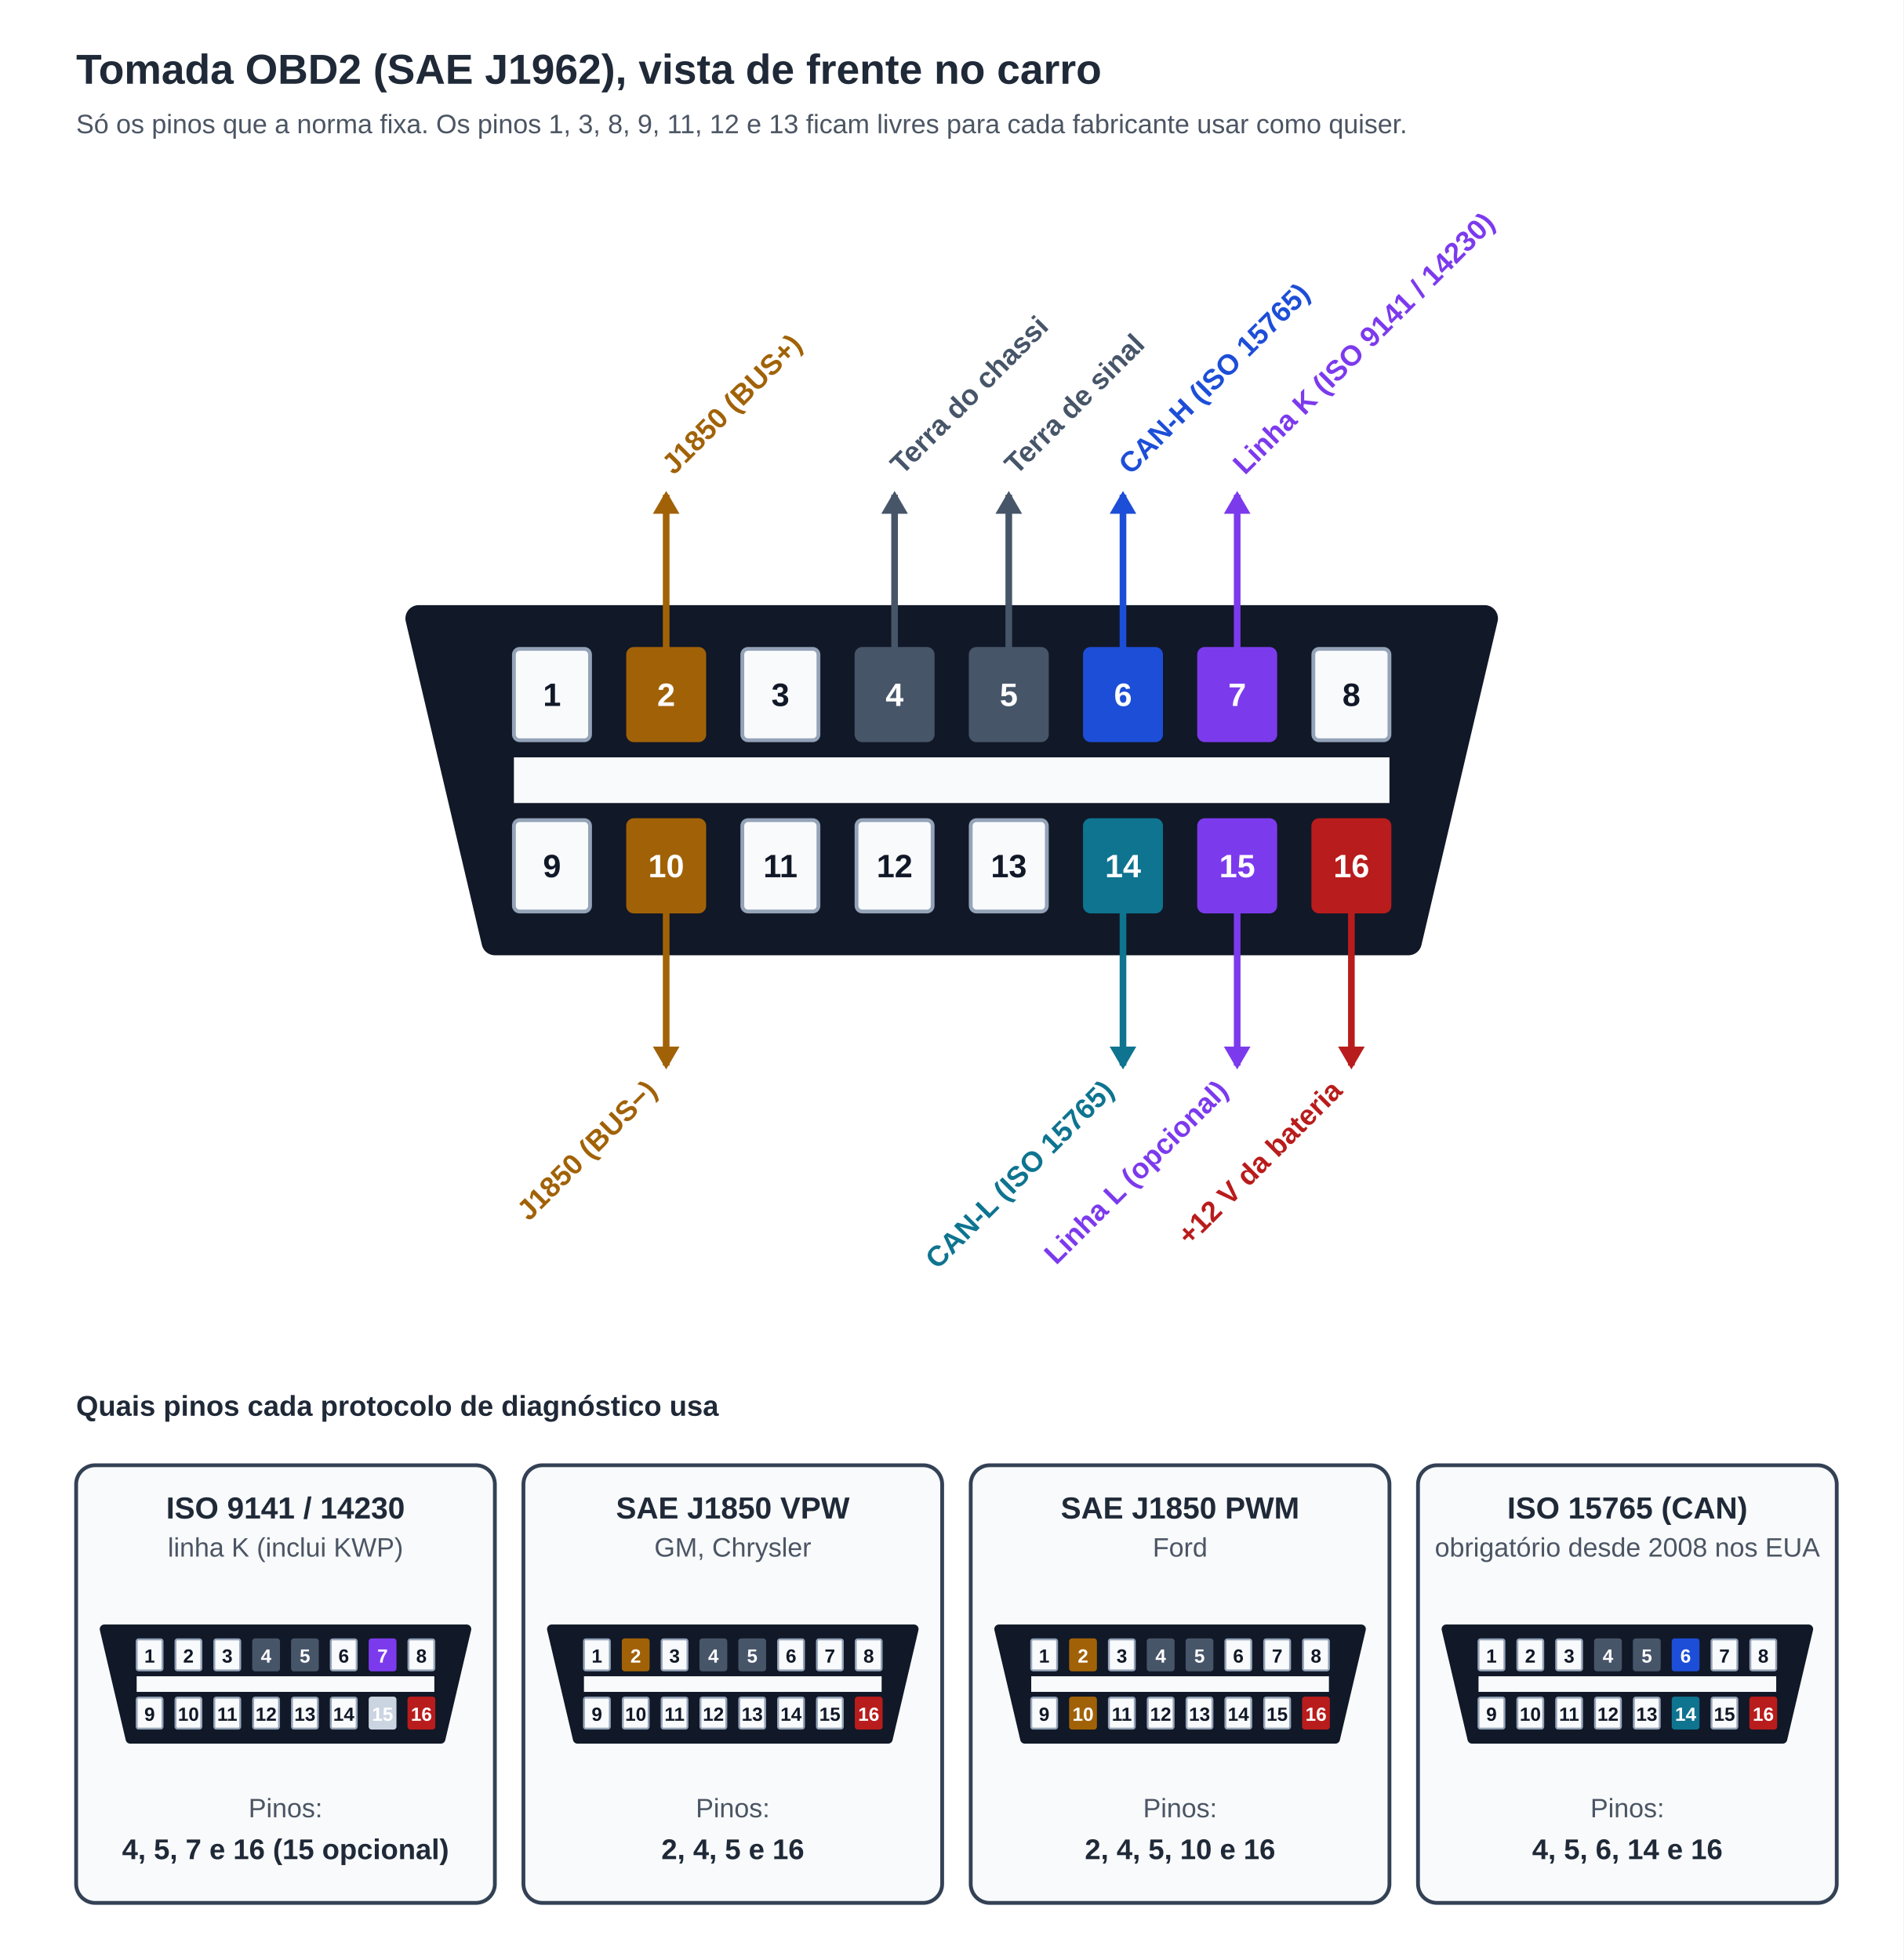
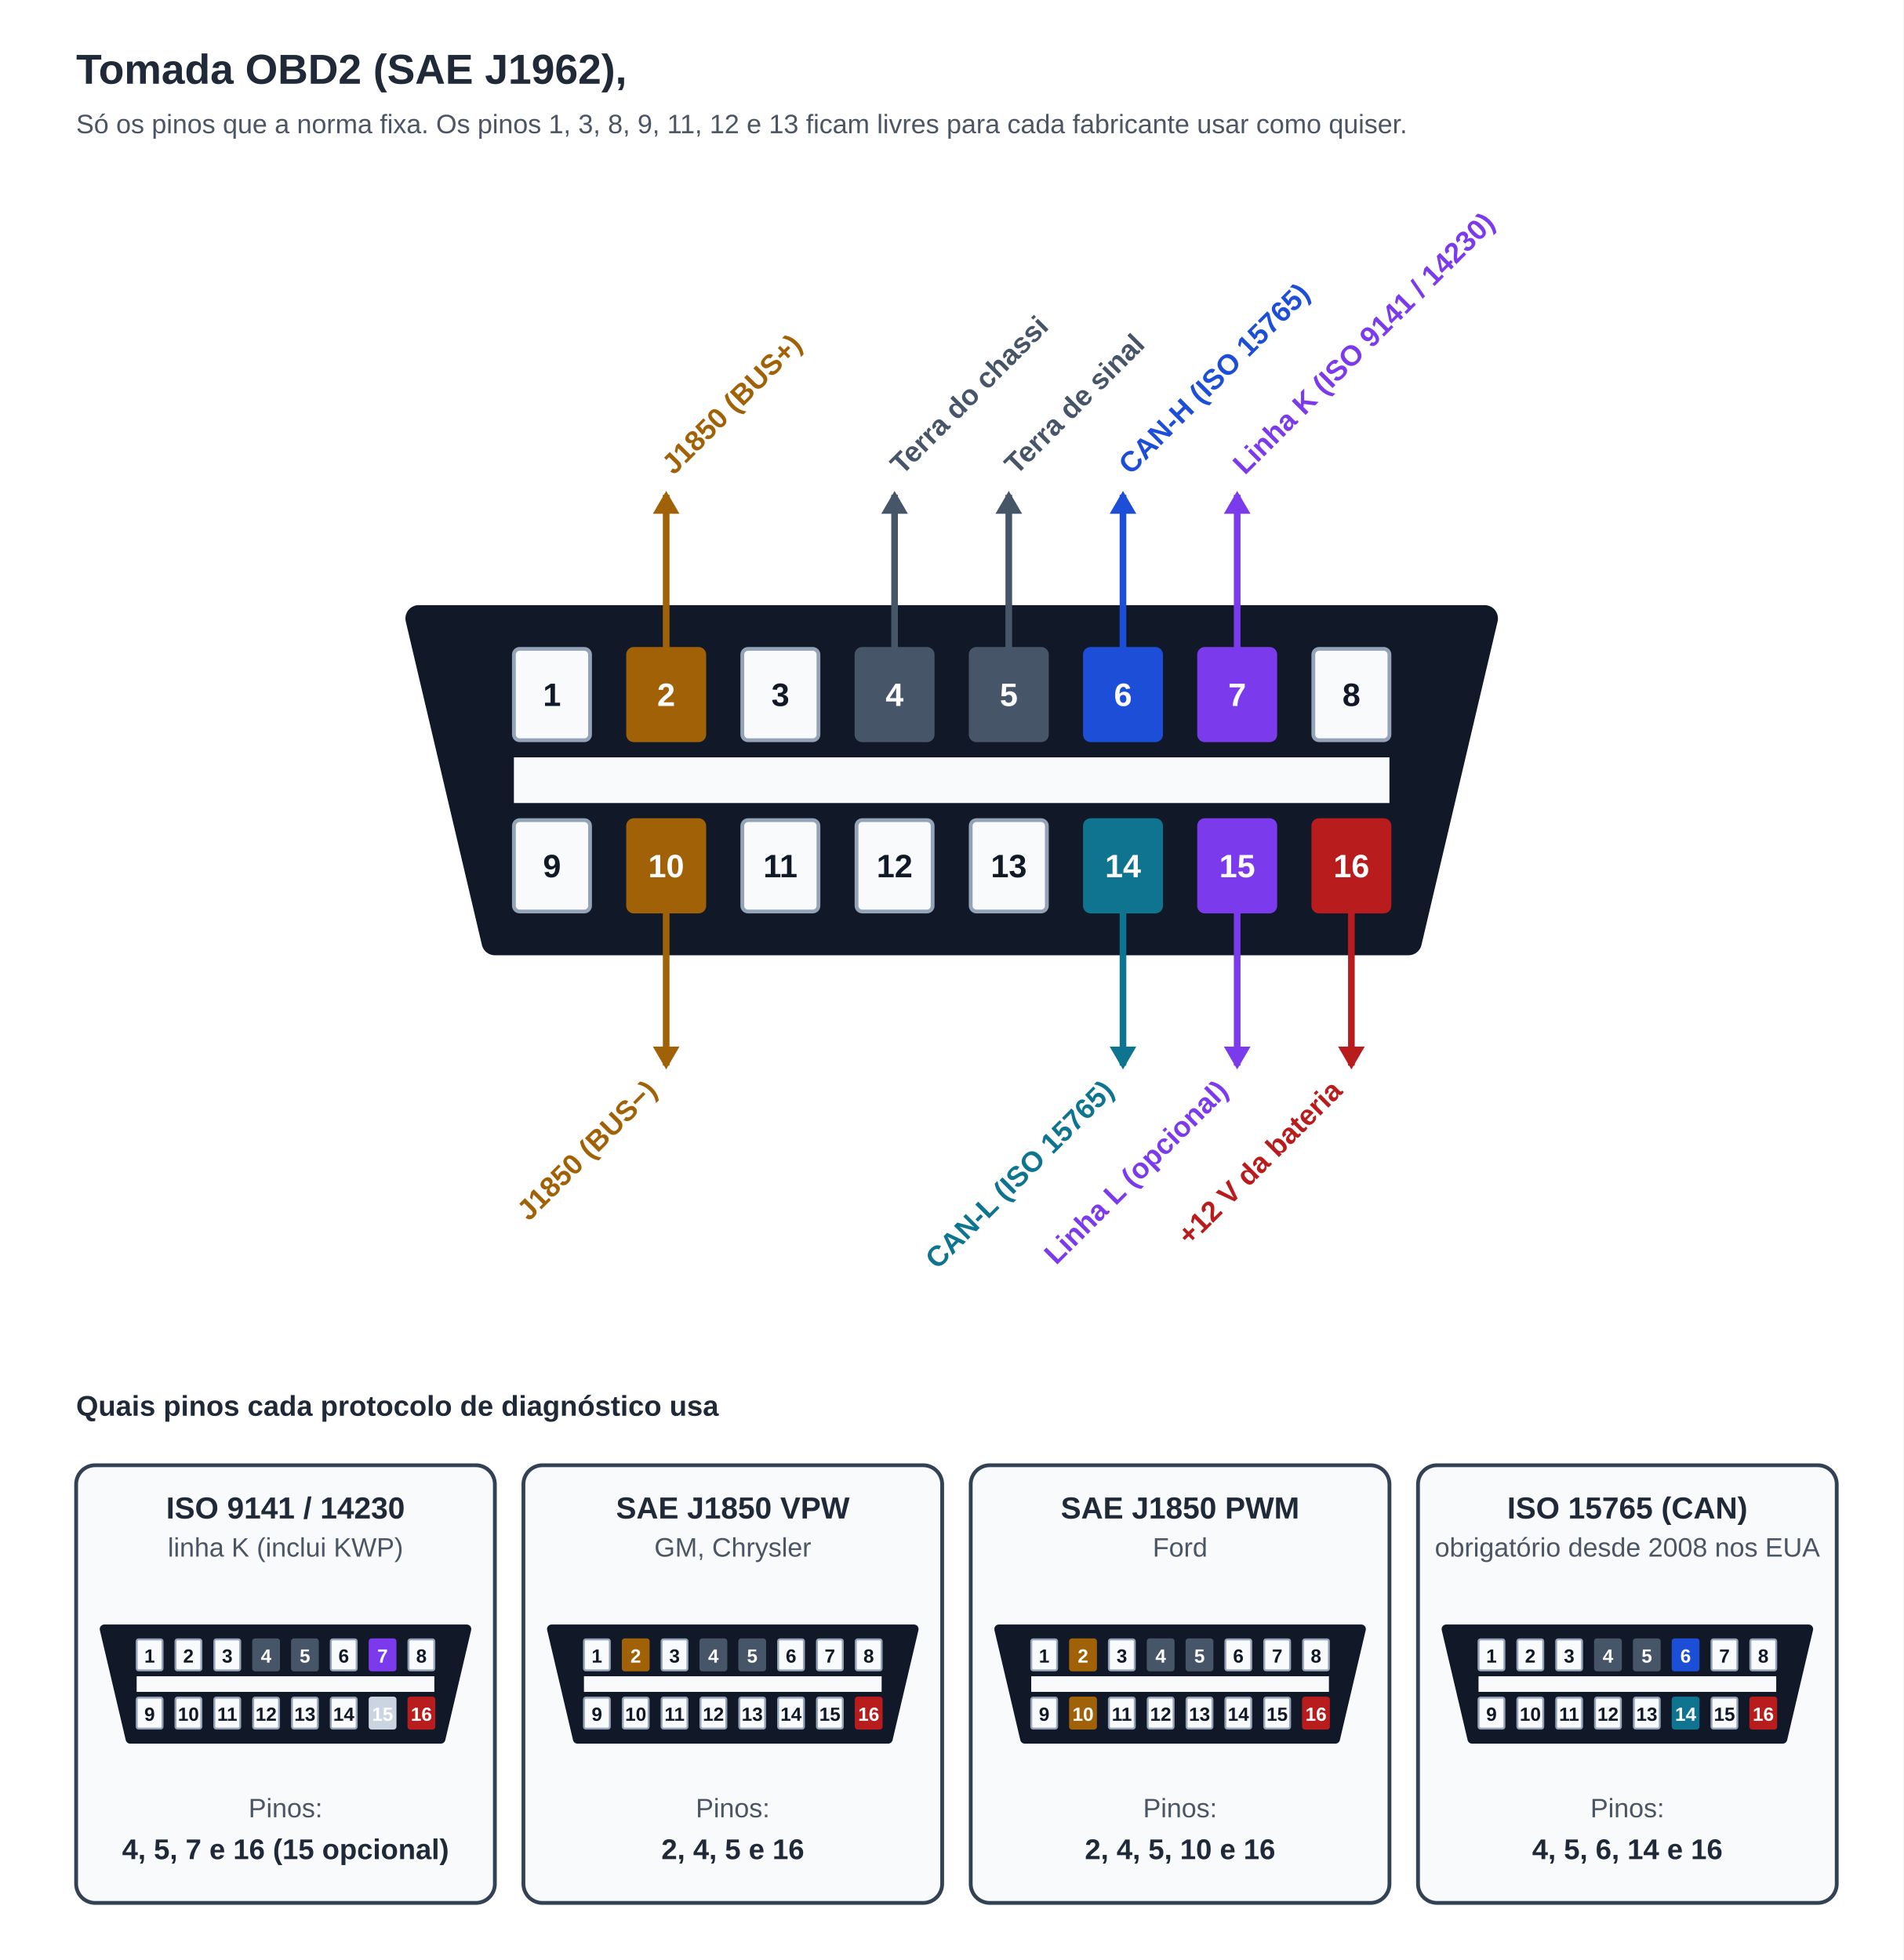
- <svg xmlns="http://www.w3.org/2000/svg" viewBox="0 0 1000 1030" width="1000" height="1030" role="img" aria-label="Tomada OBD2 vista de frente: pinos 1 a 8 em cima e 9 a 16 embaixo. Pino 2 J1850 BUS+, 4 terra do chassi, 5 terra de sinal, 6 CAN-H, 7 linha K, 10 J1850 BUS−, 14 CAN-L, 15 linha L opcional, 16 +12 V. Os demais ficam a critério do fabricante. ISO 9141/14230 usa 4, 5, 7 e 16; J1850 VPW 2, 4, 5 e 16; J1850 PWM 2, 4, 5, 10 e 16; CAN 4, 5, 6, 14 e 16.">
+ <svg xmlns="http://www.w3.org/2000/svg" viewBox="0 0 1000 1030" width="1000" height="1030" role="img" aria-label="Tomada OBD2: pinos 1 a 8 numa fileira e 9 a 16 na outra. Pino 2 J1850 BUS+, 4 terra do chassi, 5 terra de sinal, 6 CAN-H, 7 linha K, 10 J1850 BUS−, 14 CAN-L, 15 linha L opcional, 16 +12 V. Os demais ficam a critério do fabricante. ISO 9141/14230 usa 4, 5, 7 e 16; J1850 VPW 2, 4, 5 e 16; J1850 PWM 2, 4, 5, 10 e 16; CAN 4, 5, 6, 14 e 16.">
  <style>
text{font-family:Arial,Helvetica,'DejaVu Sans',sans-serif;fill:#1f2937;font-size:15px}
.t{font-size:22px;font-weight:700}.s{font-size:14px;fill:#4b5563}.m{text-anchor:middle}.e{text-anchor:end}
.n{font-size:17px;font-weight:700;text-anchor:middle;fill:#111827}.nl{font-size:17px;font-weight:700;text-anchor:middle;fill:#ffffff}
.lb{font-size:15px;font-weight:700}.h{font-size:16px;font-weight:700;text-anchor:middle}
.mini{font-size:10px;font-weight:700;text-anchor:middle;fill:#111827}.minil{font-size:10px;font-weight:700;text-anchor:middle;fill:#fff}
.b{fill:#f8fafc;stroke:#334155;stroke-width:2}
</style>
  <rect width="1000" height="1030" fill="#ffffff" />
-   <text x="40" y="44" class="t">Tomada OBD2 (SAE J1962), vista de frente no carro</text>
+   <text x="40" y="44" class="t">Tomada OBD2 (SAE J1962), </text>
  <text x="40" y="70" class="s">Só os pinos que a norma fixa. Os pinos 1, 3, 8, 9, 11, 12 e 13 ficam livres para cada fabricante usar como quiser.</text>
  <path d="M220.0,325.0 L780.0,325.0 L740.0,495.0 L260.0,495.0 Z" fill="#111827" stroke="#111827" stroke-width="14.0" stroke-linejoin="round" />
  <rect x="270.0" y="398.0" width="460.0" height="24.0" fill="#f8fafc" />
  <rect x="270.0" y="341.0" width="40.0" height="48.0" rx="3.0" fill="#f8fafc" stroke="#94a3b8" stroke-width="2.0" />
  <text x="290.0" y="371.0" class="n">1</text>
  <rect x="330.0" y="341.0" width="40.0" height="48.0" rx="3.0" fill="#a16207" stroke="#a16207" stroke-width="2.0" />
  <text x="350.0" y="371.0" class="nl">2</text>
  <rect x="390.0" y="341.0" width="40.0" height="48.0" rx="3.0" fill="#f8fafc" stroke="#94a3b8" stroke-width="2.0" />
  <text x="410.0" y="371.0" class="n">3</text>
  <rect x="450.0" y="341.0" width="40.0" height="48.0" rx="3.0" fill="#475569" stroke="#475569" stroke-width="2.0" />
  <text x="470.0" y="371.0" class="nl">4</text>
  <rect x="510.0" y="341.0" width="40.0" height="48.0" rx="3.0" fill="#475569" stroke="#475569" stroke-width="2.0" />
  <text x="530.0" y="371.0" class="nl">5</text>
  <rect x="570.0" y="341.0" width="40.0" height="48.0" rx="3.0" fill="#1d4ed8" stroke="#1d4ed8" stroke-width="2.0" />
  <text x="590.0" y="371.0" class="nl">6</text>
  <rect x="630.0" y="341.0" width="40.0" height="48.0" rx="3.0" fill="#7c3aed" stroke="#7c3aed" stroke-width="2.0" />
  <text x="650.0" y="371.0" class="nl">7</text>
  <rect x="690.0" y="341.0" width="40.0" height="48.0" rx="3.0" fill="#f8fafc" stroke="#94a3b8" stroke-width="2.0" />
  <text x="710.0" y="371.0" class="n">8</text>
  <rect x="270.0" y="431.0" width="40.0" height="48.0" rx="3.0" fill="#f8fafc" stroke="#94a3b8" stroke-width="2.0" />
  <text x="290.0" y="461.0" class="n">9</text>
  <rect x="330.0" y="431.0" width="40.0" height="48.0" rx="3.0" fill="#a16207" stroke="#a16207" stroke-width="2.0" />
  <text x="350.0" y="461.0" class="nl">10</text>
  <rect x="390.0" y="431.0" width="40.0" height="48.0" rx="3.0" fill="#f8fafc" stroke="#94a3b8" stroke-width="2.0" />
  <text x="410.0" y="461.0" class="n">11</text>
  <rect x="450.0" y="431.0" width="40.0" height="48.0" rx="3.0" fill="#f8fafc" stroke="#94a3b8" stroke-width="2.0" />
  <text x="470.0" y="461.0" class="n">12</text>
  <rect x="510.0" y="431.0" width="40.0" height="48.0" rx="3.0" fill="#f8fafc" stroke="#94a3b8" stroke-width="2.0" />
  <text x="530.0" y="461.0" class="n">13</text>
  <rect x="570.0" y="431.0" width="40.0" height="48.0" rx="3.0" fill="#0e7490" stroke="#0e7490" stroke-width="2.0" />
  <text x="590.0" y="461.0" class="nl">14</text>
  <rect x="630.0" y="431.0" width="40.0" height="48.0" rx="3.0" fill="#7c3aed" stroke="#7c3aed" stroke-width="2.0" />
  <text x="650.0" y="461.0" class="nl">15</text>
  <rect x="690.0" y="431.0" width="40.0" height="48.0" rx="3.0" fill="#b91c1c" stroke="#b91c1c" stroke-width="2.0" />
  <text x="710.0" y="461.0" class="nl">16</text>
  <line x1="350.0" y1="341.0" x2="350.0" y2="260.0" stroke="#a16207" stroke-width="3.5" />
  <path d="M343.0,270.0 L350.0,258.0 L357.0,270.0 Z" fill="#a16207" />
  <text x="354.0" y="250.0" class="lb" fill="#a16207" style="fill:#a16207" transform="rotate(-45 354.0 250.0)">J1850 (BUS+)</text>
  <line x1="470.0" y1="341.0" x2="470.0" y2="260.0" stroke="#475569" stroke-width="3.5" />
  <path d="M463.0,270.0 L470.0,258.0 L477.0,270.0 Z" fill="#475569" />
  <text x="474.0" y="250.0" class="lb" fill="#475569" style="fill:#475569" transform="rotate(-45 474.0 250.0)">Terra do chassi</text>
  <line x1="530.0" y1="341.0" x2="530.0" y2="260.0" stroke="#475569" stroke-width="3.5" />
  <path d="M523.0,270.0 L530.0,258.0 L537.0,270.0 Z" fill="#475569" />
  <text x="534.0" y="250.0" class="lb" fill="#475569" style="fill:#475569" transform="rotate(-45 534.0 250.0)">Terra de sinal</text>
  <line x1="590.0" y1="341.0" x2="590.0" y2="260.0" stroke="#1d4ed8" stroke-width="3.5" />
  <path d="M583.0,270.0 L590.0,258.0 L597.0,270.0 Z" fill="#1d4ed8" />
  <text x="594.0" y="250.0" class="lb" fill="#1d4ed8" style="fill:#1d4ed8" transform="rotate(-45 594.0 250.0)">CAN-H (ISO 15765)</text>
  <line x1="650.0" y1="341.0" x2="650.0" y2="260.0" stroke="#7c3aed" stroke-width="3.5" />
  <path d="M643.0,270.0 L650.0,258.0 L657.0,270.0 Z" fill="#7c3aed" />
  <text x="654.0" y="250.0" class="lb" fill="#7c3aed" style="fill:#7c3aed" transform="rotate(-45 654.0 250.0)">Linha K (ISO 9141 / 14230)</text>
  <line x1="350.0" y1="479.0" x2="350.0" y2="560.0" stroke="#a16207" stroke-width="3.5" />
  <path d="M343.0,550.0 L350.0,562.0 L357.0,550.0 Z" fill="#a16207" />
  <text x="346.0" y="574.0" class="lb e" style="fill:#a16207" transform="rotate(-45 346.0 574.0)">J1850 (BUS−)</text>
  <line x1="590.0" y1="479.0" x2="590.0" y2="560.0" stroke="#0e7490" stroke-width="3.5" />
  <path d="M583.0,550.0 L590.0,562.0 L597.0,550.0 Z" fill="#0e7490" />
  <text x="586.0" y="574.0" class="lb e" style="fill:#0e7490" transform="rotate(-45 586.0 574.0)">CAN-L (ISO 15765)</text>
  <line x1="650.0" y1="479.0" x2="650.0" y2="560.0" stroke="#7c3aed" stroke-width="3.5" />
  <path d="M643.0,550.0 L650.0,562.0 L657.0,550.0 Z" fill="#7c3aed" />
  <text x="646.0" y="574.0" class="lb e" style="fill:#7c3aed" transform="rotate(-45 646.0 574.0)">Linha L (opcional)</text>
  <line x1="710.0" y1="479.0" x2="710.0" y2="560.0" stroke="#b91c1c" stroke-width="3.5" />
  <path d="M703.0,550.0 L710.0,562.0 L717.0,550.0 Z" fill="#b91c1c" />
  <text x="706.0" y="574.0" class="lb e" style="fill:#b91c1c" transform="rotate(-45 706.0 574.0)">+12 V da bateria</text>
  <text x="40" y="744" class="lb">Quais pinos cada protocolo de diagnóstico usa</text>
  <rect x="40" y="770" width="220" height="230" rx="10" class="b" />
  <text x="150" y="798" class="h">ISO 9141 / 14230</text>
  <text x="150" y="818" class="s m">linha K (inclui KWP)</text>
  <path d="M54.8,856.1 L245.2,856.1 L231.6,913.9 L68.4,913.9 Z" fill="#111827" stroke="#111827" stroke-width="4.8" stroke-linejoin="round" />
  <rect x="71.8" y="880.9" width="156.4" height="8.2" fill="#f8fafc" />
  <rect x="71.8" y="861.5" width="13.6" height="16.3" rx="1.0" fill="#f8fafc" stroke="#94a3b8" stroke-width="1.0" />
  <text x="78.6" y="873.7" class="mini">1</text>
  <rect x="92.2" y="861.5" width="13.6" height="16.3" rx="1.0" fill="#f8fafc" stroke="#94a3b8" stroke-width="1.0" />
  <text x="99.0" y="873.7" class="mini">2</text>
  <rect x="112.6" y="861.5" width="13.6" height="16.3" rx="1.0" fill="#f8fafc" stroke="#94a3b8" stroke-width="1.0" />
  <text x="119.4" y="873.7" class="mini">3</text>
  <rect x="133.0" y="861.5" width="13.6" height="16.3" rx="1.0" fill="#475569" stroke="#475569" stroke-width="1.0" />
  <text x="139.8" y="873.7" class="minil">4</text>
  <rect x="153.4" y="861.5" width="13.6" height="16.3" rx="1.0" fill="#475569" stroke="#475569" stroke-width="1.0" />
  <text x="160.2" y="873.7" class="minil">5</text>
  <rect x="173.8" y="861.5" width="13.6" height="16.3" rx="1.0" fill="#f8fafc" stroke="#94a3b8" stroke-width="1.0" />
  <text x="180.6" y="873.7" class="mini">6</text>
  <rect x="194.2" y="861.5" width="13.6" height="16.3" rx="1.0" fill="#7c3aed" stroke="#7c3aed" stroke-width="1.0" />
  <text x="201.0" y="873.7" class="minil">7</text>
  <rect x="214.6" y="861.5" width="13.6" height="16.3" rx="1.0" fill="#f8fafc" stroke="#94a3b8" stroke-width="1.0" />
  <text x="221.4" y="873.7" class="mini">8</text>
  <rect x="71.8" y="892.1" width="13.6" height="16.3" rx="1.0" fill="#f8fafc" stroke="#94a3b8" stroke-width="1.0" />
  <text x="78.6" y="904.3" class="mini">9</text>
  <rect x="92.2" y="892.1" width="13.6" height="16.3" rx="1.0" fill="#f8fafc" stroke="#94a3b8" stroke-width="1.0" />
  <text x="99.0" y="904.3" class="mini">10</text>
  <rect x="112.6" y="892.1" width="13.6" height="16.3" rx="1.0" fill="#f8fafc" stroke="#94a3b8" stroke-width="1.0" />
  <text x="119.4" y="904.3" class="mini">11</text>
  <rect x="133.0" y="892.1" width="13.6" height="16.3" rx="1.0" fill="#f8fafc" stroke="#94a3b8" stroke-width="1.0" />
  <text x="139.8" y="904.3" class="mini">12</text>
  <rect x="153.4" y="892.1" width="13.6" height="16.3" rx="1.0" fill="#f8fafc" stroke="#94a3b8" stroke-width="1.0" />
  <text x="160.2" y="904.3" class="mini">13</text>
  <rect x="173.8" y="892.1" width="13.6" height="16.3" rx="1.0" fill="#f8fafc" stroke="#94a3b8" stroke-width="1.0" />
  <text x="180.6" y="904.3" class="mini">14</text>
  <rect x="194.2" y="892.1" width="13.6" height="16.3" rx="1.0" fill="#cbd5e1" stroke="#cbd5e1" stroke-width="1.0" />
  <text x="201.0" y="904.3" class="minil">15</text>
  <rect x="214.6" y="892.1" width="13.6" height="16.3" rx="1.0" fill="#b91c1c" stroke="#b91c1c" stroke-width="1.0" />
  <text x="221.4" y="904.3" class="minil">16</text>
  <text x="150" y="955" class="s m">Pinos:</text>
  <text x="150" y="977" class="m" style="font-weight:700">4, 5, 7 e 16 (15 opcional)</text>
  <rect x="275" y="770" width="220" height="230" rx="10" class="b" />
  <text x="385" y="798" class="h">SAE J1850 VPW</text>
  <text x="385" y="818" class="s m">GM, Chrysler</text>
  <path d="M289.8,856.1 L480.2,856.1 L466.6,913.9 L303.4,913.9 Z" fill="#111827" stroke="#111827" stroke-width="4.8" stroke-linejoin="round" />
  <rect x="306.8" y="880.9" width="156.4" height="8.2" fill="#f8fafc" />
  <rect x="306.8" y="861.5" width="13.6" height="16.3" rx="1.0" fill="#f8fafc" stroke="#94a3b8" stroke-width="1.0" />
  <text x="313.6" y="873.7" class="mini">1</text>
  <rect x="327.2" y="861.5" width="13.6" height="16.3" rx="1.0" fill="#a16207" stroke="#a16207" stroke-width="1.0" />
  <text x="334.0" y="873.7" class="minil">2</text>
  <rect x="347.6" y="861.5" width="13.6" height="16.3" rx="1.0" fill="#f8fafc" stroke="#94a3b8" stroke-width="1.0" />
  <text x="354.4" y="873.7" class="mini">3</text>
  <rect x="368.0" y="861.5" width="13.6" height="16.3" rx="1.0" fill="#475569" stroke="#475569" stroke-width="1.0" />
  <text x="374.8" y="873.7" class="minil">4</text>
  <rect x="388.4" y="861.5" width="13.6" height="16.3" rx="1.0" fill="#475569" stroke="#475569" stroke-width="1.0" />
  <text x="395.2" y="873.7" class="minil">5</text>
  <rect x="408.8" y="861.5" width="13.6" height="16.3" rx="1.0" fill="#f8fafc" stroke="#94a3b8" stroke-width="1.0" />
  <text x="415.6" y="873.7" class="mini">6</text>
  <rect x="429.2" y="861.5" width="13.6" height="16.3" rx="1.0" fill="#f8fafc" stroke="#94a3b8" stroke-width="1.0" />
  <text x="436.0" y="873.7" class="mini">7</text>
  <rect x="449.6" y="861.5" width="13.6" height="16.3" rx="1.0" fill="#f8fafc" stroke="#94a3b8" stroke-width="1.0" />
  <text x="456.4" y="873.7" class="mini">8</text>
  <rect x="306.8" y="892.1" width="13.6" height="16.3" rx="1.0" fill="#f8fafc" stroke="#94a3b8" stroke-width="1.0" />
  <text x="313.6" y="904.3" class="mini">9</text>
  <rect x="327.2" y="892.1" width="13.6" height="16.3" rx="1.0" fill="#f8fafc" stroke="#94a3b8" stroke-width="1.0" />
  <text x="334.0" y="904.3" class="mini">10</text>
  <rect x="347.6" y="892.1" width="13.6" height="16.3" rx="1.0" fill="#f8fafc" stroke="#94a3b8" stroke-width="1.0" />
  <text x="354.4" y="904.3" class="mini">11</text>
  <rect x="368.0" y="892.1" width="13.6" height="16.3" rx="1.0" fill="#f8fafc" stroke="#94a3b8" stroke-width="1.0" />
  <text x="374.8" y="904.3" class="mini">12</text>
  <rect x="388.4" y="892.1" width="13.6" height="16.3" rx="1.0" fill="#f8fafc" stroke="#94a3b8" stroke-width="1.0" />
  <text x="395.2" y="904.3" class="mini">13</text>
  <rect x="408.8" y="892.1" width="13.6" height="16.3" rx="1.0" fill="#f8fafc" stroke="#94a3b8" stroke-width="1.0" />
  <text x="415.6" y="904.3" class="mini">14</text>
  <rect x="429.2" y="892.1" width="13.6" height="16.3" rx="1.0" fill="#f8fafc" stroke="#94a3b8" stroke-width="1.0" />
  <text x="436.0" y="904.3" class="mini">15</text>
  <rect x="449.6" y="892.1" width="13.6" height="16.3" rx="1.0" fill="#b91c1c" stroke="#b91c1c" stroke-width="1.0" />
  <text x="456.4" y="904.3" class="minil">16</text>
  <text x="385" y="955" class="s m">Pinos:</text>
  <text x="385" y="977" class="m" style="font-weight:700">2, 4, 5 e 16</text>
  <rect x="510" y="770" width="220" height="230" rx="10" class="b" />
  <text x="620" y="798" class="h">SAE J1850 PWM</text>
  <text x="620" y="818" class="s m">Ford</text>
  <path d="M524.8,856.1 L715.2,856.1 L701.6,913.9 L538.4,913.9 Z" fill="#111827" stroke="#111827" stroke-width="4.8" stroke-linejoin="round" />
  <rect x="541.8" y="880.9" width="156.4" height="8.2" fill="#f8fafc" />
  <rect x="541.8" y="861.5" width="13.6" height="16.3" rx="1.0" fill="#f8fafc" stroke="#94a3b8" stroke-width="1.0" />
  <text x="548.6" y="873.7" class="mini">1</text>
  <rect x="562.2" y="861.5" width="13.6" height="16.3" rx="1.0" fill="#a16207" stroke="#a16207" stroke-width="1.0" />
  <text x="569.0" y="873.7" class="minil">2</text>
  <rect x="582.6" y="861.5" width="13.6" height="16.3" rx="1.0" fill="#f8fafc" stroke="#94a3b8" stroke-width="1.0" />
  <text x="589.4" y="873.7" class="mini">3</text>
  <rect x="603.0" y="861.5" width="13.6" height="16.3" rx="1.0" fill="#475569" stroke="#475569" stroke-width="1.0" />
  <text x="609.8" y="873.7" class="minil">4</text>
  <rect x="623.4" y="861.5" width="13.6" height="16.3" rx="1.0" fill="#475569" stroke="#475569" stroke-width="1.0" />
  <text x="630.2" y="873.7" class="minil">5</text>
  <rect x="643.8" y="861.5" width="13.6" height="16.3" rx="1.0" fill="#f8fafc" stroke="#94a3b8" stroke-width="1.0" />
  <text x="650.6" y="873.7" class="mini">6</text>
  <rect x="664.2" y="861.5" width="13.6" height="16.3" rx="1.0" fill="#f8fafc" stroke="#94a3b8" stroke-width="1.0" />
  <text x="671.0" y="873.7" class="mini">7</text>
  <rect x="684.6" y="861.5" width="13.6" height="16.3" rx="1.0" fill="#f8fafc" stroke="#94a3b8" stroke-width="1.0" />
  <text x="691.4" y="873.7" class="mini">8</text>
  <rect x="541.8" y="892.1" width="13.6" height="16.3" rx="1.0" fill="#f8fafc" stroke="#94a3b8" stroke-width="1.0" />
  <text x="548.6" y="904.3" class="mini">9</text>
  <rect x="562.2" y="892.1" width="13.6" height="16.3" rx="1.0" fill="#a16207" stroke="#a16207" stroke-width="1.0" />
  <text x="569.0" y="904.3" class="minil">10</text>
  <rect x="582.6" y="892.1" width="13.6" height="16.3" rx="1.0" fill="#f8fafc" stroke="#94a3b8" stroke-width="1.0" />
  <text x="589.4" y="904.3" class="mini">11</text>
  <rect x="603.0" y="892.1" width="13.6" height="16.3" rx="1.0" fill="#f8fafc" stroke="#94a3b8" stroke-width="1.0" />
  <text x="609.8" y="904.3" class="mini">12</text>
  <rect x="623.4" y="892.1" width="13.6" height="16.3" rx="1.0" fill="#f8fafc" stroke="#94a3b8" stroke-width="1.0" />
  <text x="630.2" y="904.3" class="mini">13</text>
  <rect x="643.8" y="892.1" width="13.6" height="16.3" rx="1.0" fill="#f8fafc" stroke="#94a3b8" stroke-width="1.0" />
  <text x="650.6" y="904.3" class="mini">14</text>
  <rect x="664.2" y="892.1" width="13.6" height="16.3" rx="1.0" fill="#f8fafc" stroke="#94a3b8" stroke-width="1.0" />
  <text x="671.0" y="904.3" class="mini">15</text>
  <rect x="684.6" y="892.1" width="13.6" height="16.3" rx="1.0" fill="#b91c1c" stroke="#b91c1c" stroke-width="1.0" />
  <text x="691.4" y="904.3" class="minil">16</text>
  <text x="620" y="955" class="s m">Pinos:</text>
  <text x="620" y="977" class="m" style="font-weight:700">2, 4, 5, 10 e 16</text>
  <rect x="745" y="770" width="220" height="230" rx="10" class="b" />
  <text x="855" y="798" class="h">ISO 15765 (CAN)</text>
  <text x="855" y="818" class="s m">obrigatório desde 2008 nos EUA</text>
  <path d="M759.8,856.1 L950.2,856.1 L936.6,913.9 L773.4,913.9 Z" fill="#111827" stroke="#111827" stroke-width="4.8" stroke-linejoin="round" />
  <rect x="776.8" y="880.9" width="156.4" height="8.2" fill="#f8fafc" />
  <rect x="776.8" y="861.5" width="13.6" height="16.3" rx="1.0" fill="#f8fafc" stroke="#94a3b8" stroke-width="1.0" />
  <text x="783.6" y="873.7" class="mini">1</text>
  <rect x="797.2" y="861.5" width="13.6" height="16.3" rx="1.0" fill="#f8fafc" stroke="#94a3b8" stroke-width="1.0" />
  <text x="804.0" y="873.7" class="mini">2</text>
  <rect x="817.6" y="861.5" width="13.6" height="16.3" rx="1.0" fill="#f8fafc" stroke="#94a3b8" stroke-width="1.0" />
  <text x="824.4" y="873.7" class="mini">3</text>
  <rect x="838.0" y="861.5" width="13.6" height="16.3" rx="1.0" fill="#475569" stroke="#475569" stroke-width="1.0" />
  <text x="844.8" y="873.7" class="minil">4</text>
  <rect x="858.4" y="861.5" width="13.6" height="16.3" rx="1.0" fill="#475569" stroke="#475569" stroke-width="1.0" />
  <text x="865.2" y="873.7" class="minil">5</text>
  <rect x="878.8" y="861.5" width="13.6" height="16.3" rx="1.0" fill="#1d4ed8" stroke="#1d4ed8" stroke-width="1.0" />
  <text x="885.6" y="873.7" class="minil">6</text>
  <rect x="899.2" y="861.5" width="13.6" height="16.3" rx="1.0" fill="#f8fafc" stroke="#94a3b8" stroke-width="1.0" />
  <text x="906.0" y="873.7" class="mini">7</text>
  <rect x="919.6" y="861.5" width="13.6" height="16.3" rx="1.0" fill="#f8fafc" stroke="#94a3b8" stroke-width="1.0" />
  <text x="926.4" y="873.7" class="mini">8</text>
  <rect x="776.8" y="892.1" width="13.6" height="16.3" rx="1.0" fill="#f8fafc" stroke="#94a3b8" stroke-width="1.0" />
  <text x="783.6" y="904.3" class="mini">9</text>
  <rect x="797.2" y="892.1" width="13.6" height="16.3" rx="1.0" fill="#f8fafc" stroke="#94a3b8" stroke-width="1.0" />
  <text x="804.0" y="904.3" class="mini">10</text>
  <rect x="817.6" y="892.1" width="13.6" height="16.3" rx="1.0" fill="#f8fafc" stroke="#94a3b8" stroke-width="1.0" />
  <text x="824.4" y="904.3" class="mini">11</text>
  <rect x="838.0" y="892.1" width="13.6" height="16.3" rx="1.0" fill="#f8fafc" stroke="#94a3b8" stroke-width="1.0" />
  <text x="844.8" y="904.3" class="mini">12</text>
  <rect x="858.4" y="892.1" width="13.6" height="16.3" rx="1.0" fill="#f8fafc" stroke="#94a3b8" stroke-width="1.0" />
  <text x="865.2" y="904.3" class="mini">13</text>
  <rect x="878.8" y="892.1" width="13.6" height="16.3" rx="1.0" fill="#0e7490" stroke="#0e7490" stroke-width="1.0" />
  <text x="885.6" y="904.3" class="minil">14</text>
  <rect x="899.2" y="892.1" width="13.6" height="16.3" rx="1.0" fill="#f8fafc" stroke="#94a3b8" stroke-width="1.0" />
  <text x="906.0" y="904.3" class="mini">15</text>
  <rect x="919.6" y="892.1" width="13.6" height="16.3" rx="1.0" fill="#b91c1c" stroke="#b91c1c" stroke-width="1.0" />
  <text x="926.4" y="904.3" class="minil">16</text>
  <text x="855" y="955" class="s m">Pinos:</text>
  <text x="855" y="977" class="m" style="font-weight:700">4, 5, 6, 14 e 16</text>
</svg>
